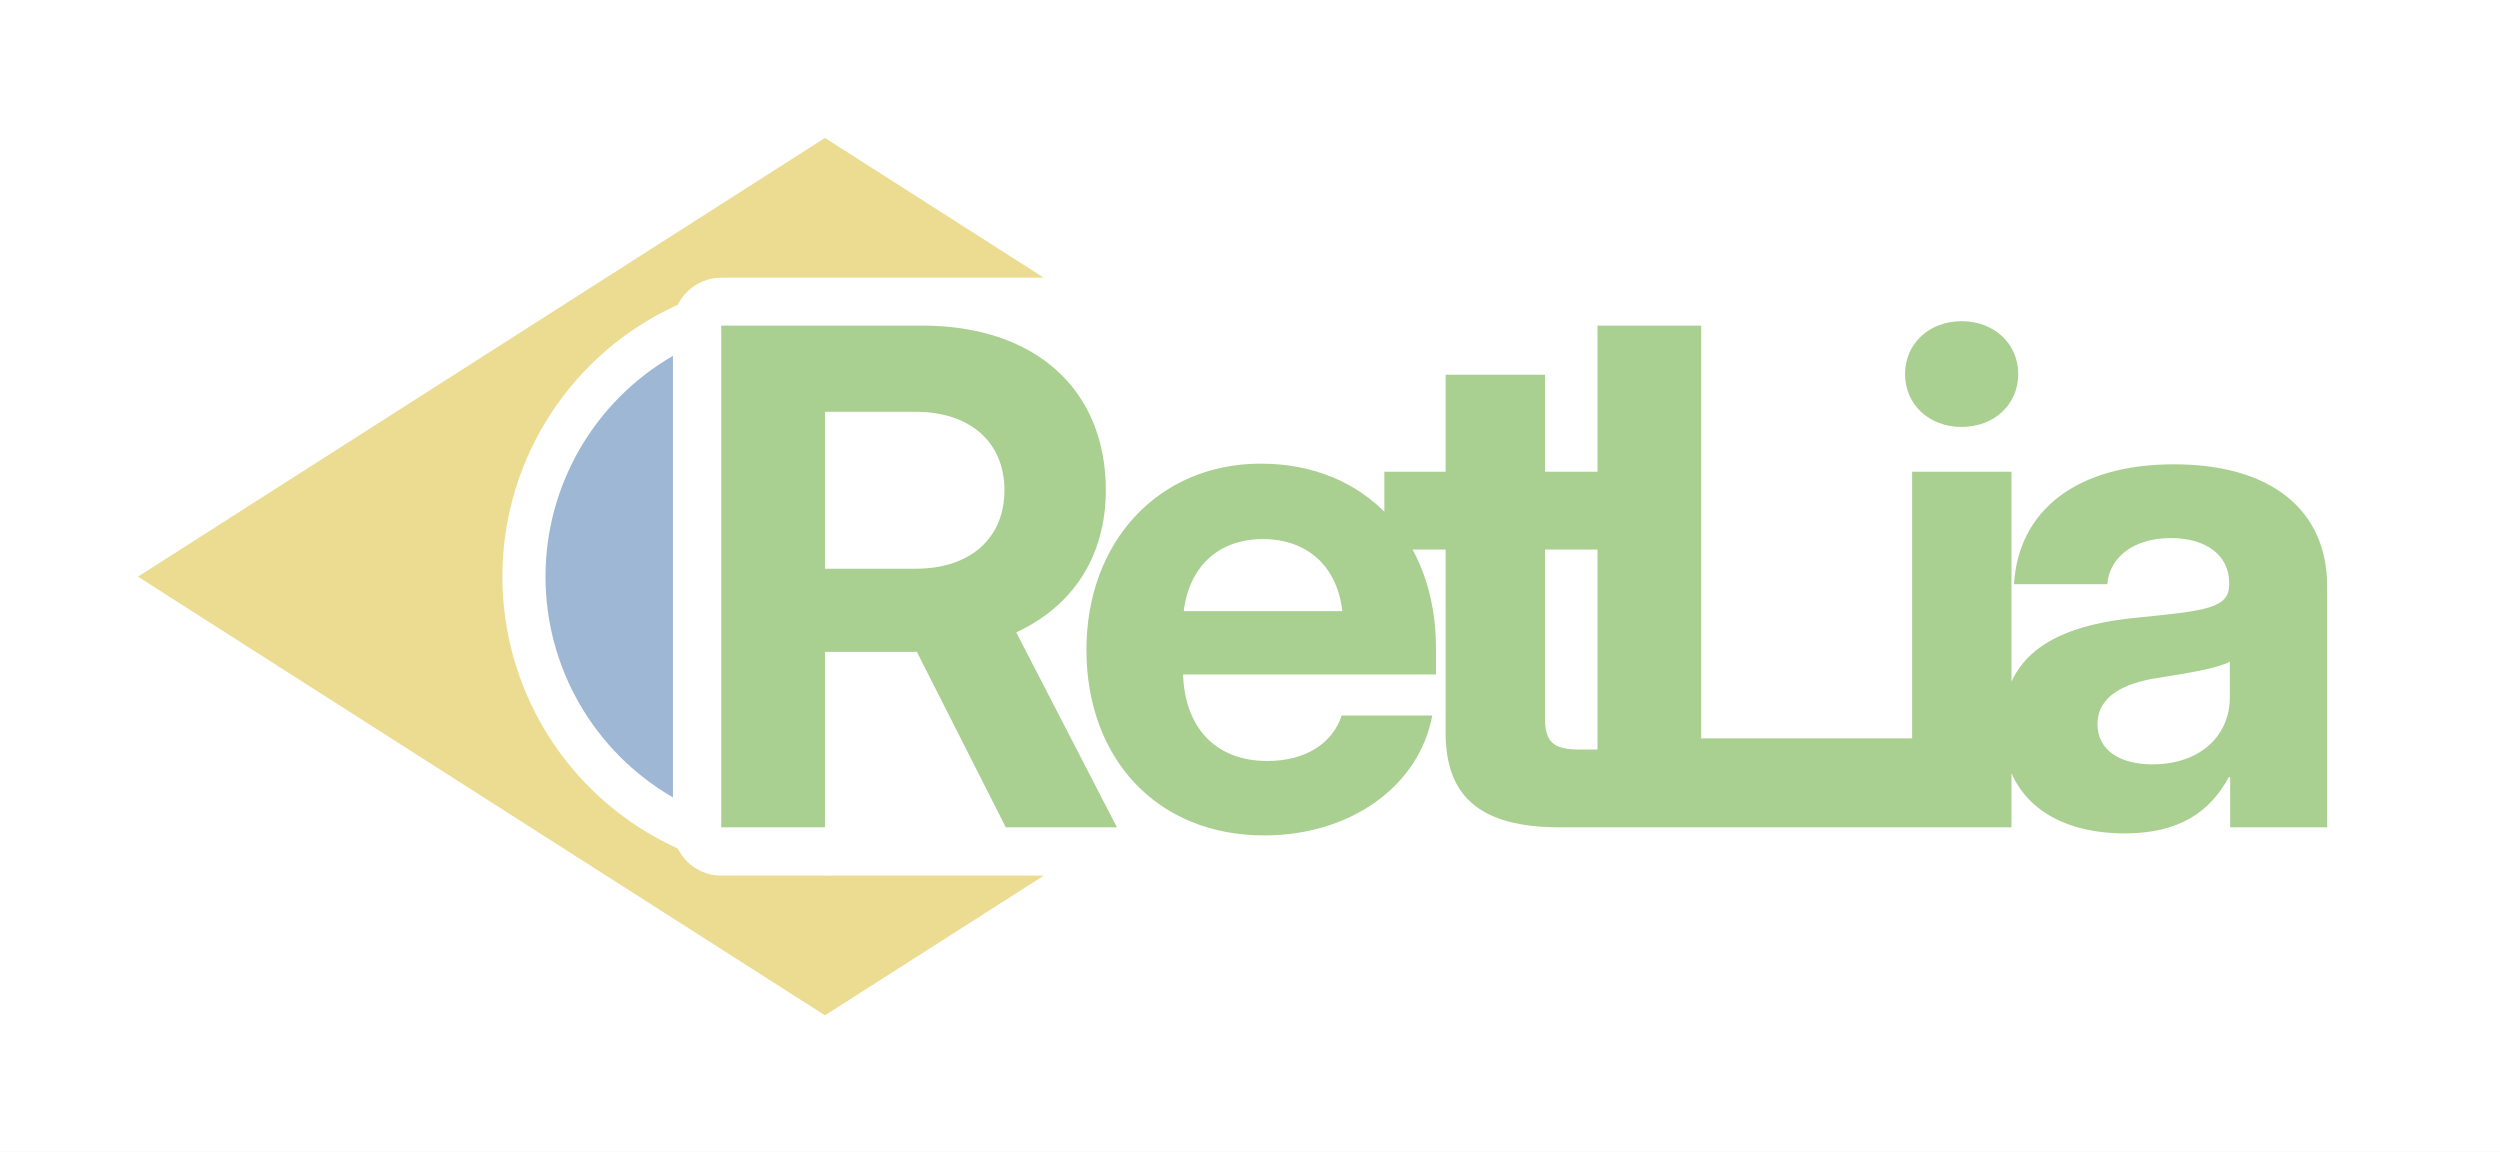
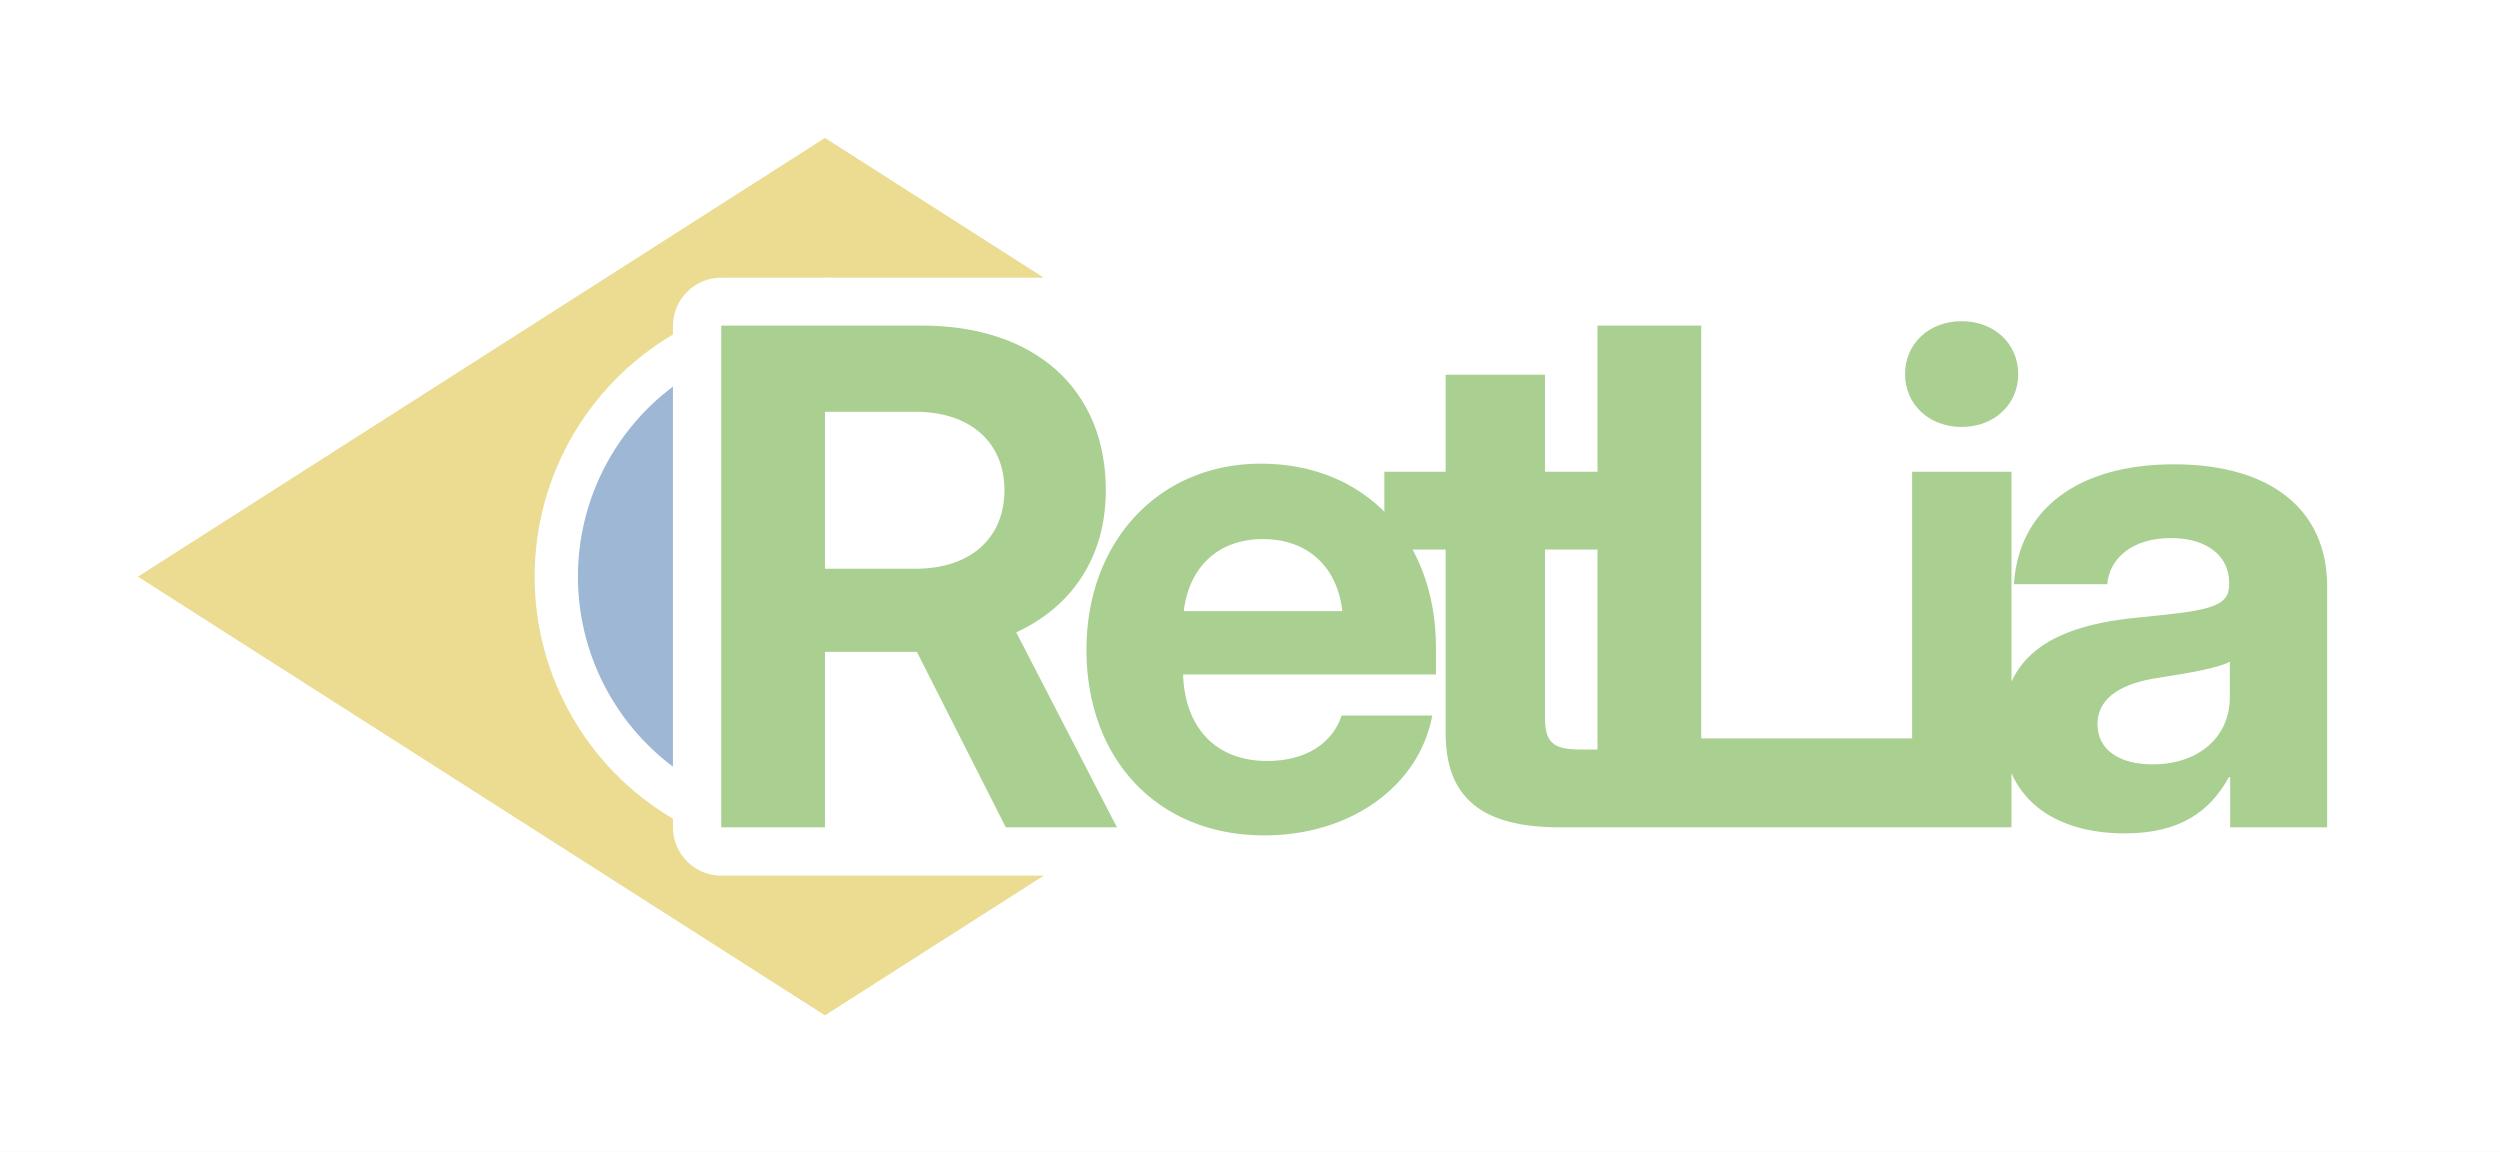
<svg xmlns="http://www.w3.org/2000/svg" width="725" height="334" viewBox="0 0 725 334">
  <rect width="100%" height="100%" fill="#fff" />
-   <path d="M239.24 40.00L302.70 80.53L239.24 80.53L239.24 80.98A86.53 86.53 0 1 0 239.24 253.47L239.24 253.93L302.70 253.93L239.24 294.45L40.00 167.23Z" fill="#EBDC92" />
-   <path d="M195.16 103.20A73.93 73.93 0 0 0 195.16 231.25Z" fill="#9DB7D5" />
+   <path d="M239.24 40.00L302.70 80.53L239.24 80.53L239.24 85.78A81.49 81.49 0 1 0 239.24 248.67L239.24 253.93L302.70 253.93L239.24 294.45L40.00 167.23Z" fill="#EBDC92" />
+   <path d="M195.16 112.11A68.89 68.89 0 0 0 195.16 222.34Z" fill="#9DB7D5" />
  <path d="M239.54 80.53H209.16A14.00 14.00 0 0 0 195.16 94.53V239.93A14.00 14.00 0 0 0 209.16 253.93H239.54Z" fill="#fff" />
  <path d="M209.161 239.925H239.239V189.046H265.606C265.704 189.046 265.802 189.046 265.899 189.046L291.681 239.925H323.907L294.708 183.382C311.016 175.863 320.684 161.409 320.684 142.171C320.684 112.874 300.177 94.417 267.364 94.417H209.161ZM239.239 164.925V119.417H265.509C281.427 119.417 291.29 128.304 291.29 142.171C291.29 156.038 281.427 164.925 265.606 164.925ZM366.626 242.269C391.626 242.269 411.548 228.011 415.356 207.503H389.087C386.45 215.511 378.735 220.687 367.505 220.687C352.368 220.687 343.579 210.823 343.091 195.589H416.431V187.874C416.431 156.429 396.02 134.456 365.649 134.456C336.059 134.456 315.063 157.015 315.063 188.46C315.063 219.808 335.376 242.269 366.626 242.269ZM343.286 177.23C344.849 164.339 353.345 156.331 366.235 156.331C379.224 156.331 387.817 164.339 389.282 177.23ZM469.138 136.8H448.044V108.675H419.235V136.8H401.462V159.359H419.235V212.581C419.235 231.331 429.684 239.925 452.341 239.925H469.138V217.366H458.102C450.29 217.366 448.044 215.12 448.044 208.089V159.359H469.138ZM463.274 239.925H559.466V214.144H493.352V94.417H463.274ZM554.519 239.925H583.327V136.8H554.519ZM568.874 123.812C578.347 123.812 585.281 117.269 585.281 108.48C585.281 99.691 578.347 93.148 568.874 93.148C559.402 93.148 552.468 99.691 552.468 108.48C552.468 117.269 559.402 123.812 568.874 123.812ZM616.183 241.683C632.003 241.683 640.89 235.433 646.359 225.374H646.749V239.925H674.874V170.003C674.874 147.933 658.663 134.652 630.441 134.652C602.12 134.652 585.324 148.128 584.054 169.417H611.105C611.788 161.507 618.82 156.038 629.562 156.038C640.109 156.038 646.456 161.312 646.456 168.929V169.613C646.456 176.253 639.816 177.132 620.968 178.988C599.484 180.941 580.734 187.581 580.734 210.823C580.734 231.429 595.577 241.683 616.183 241.683ZM624.191 221.663C614.523 221.663 608.273 217.366 608.273 210.042C608.273 201.839 616.085 198.03 625.949 196.566C635.226 195.101 643.331 193.734 646.652 191.878V202.23C646.652 213.363 638.058 221.663 624.191 221.663Z" fill="#A9CF91" />
</svg>
